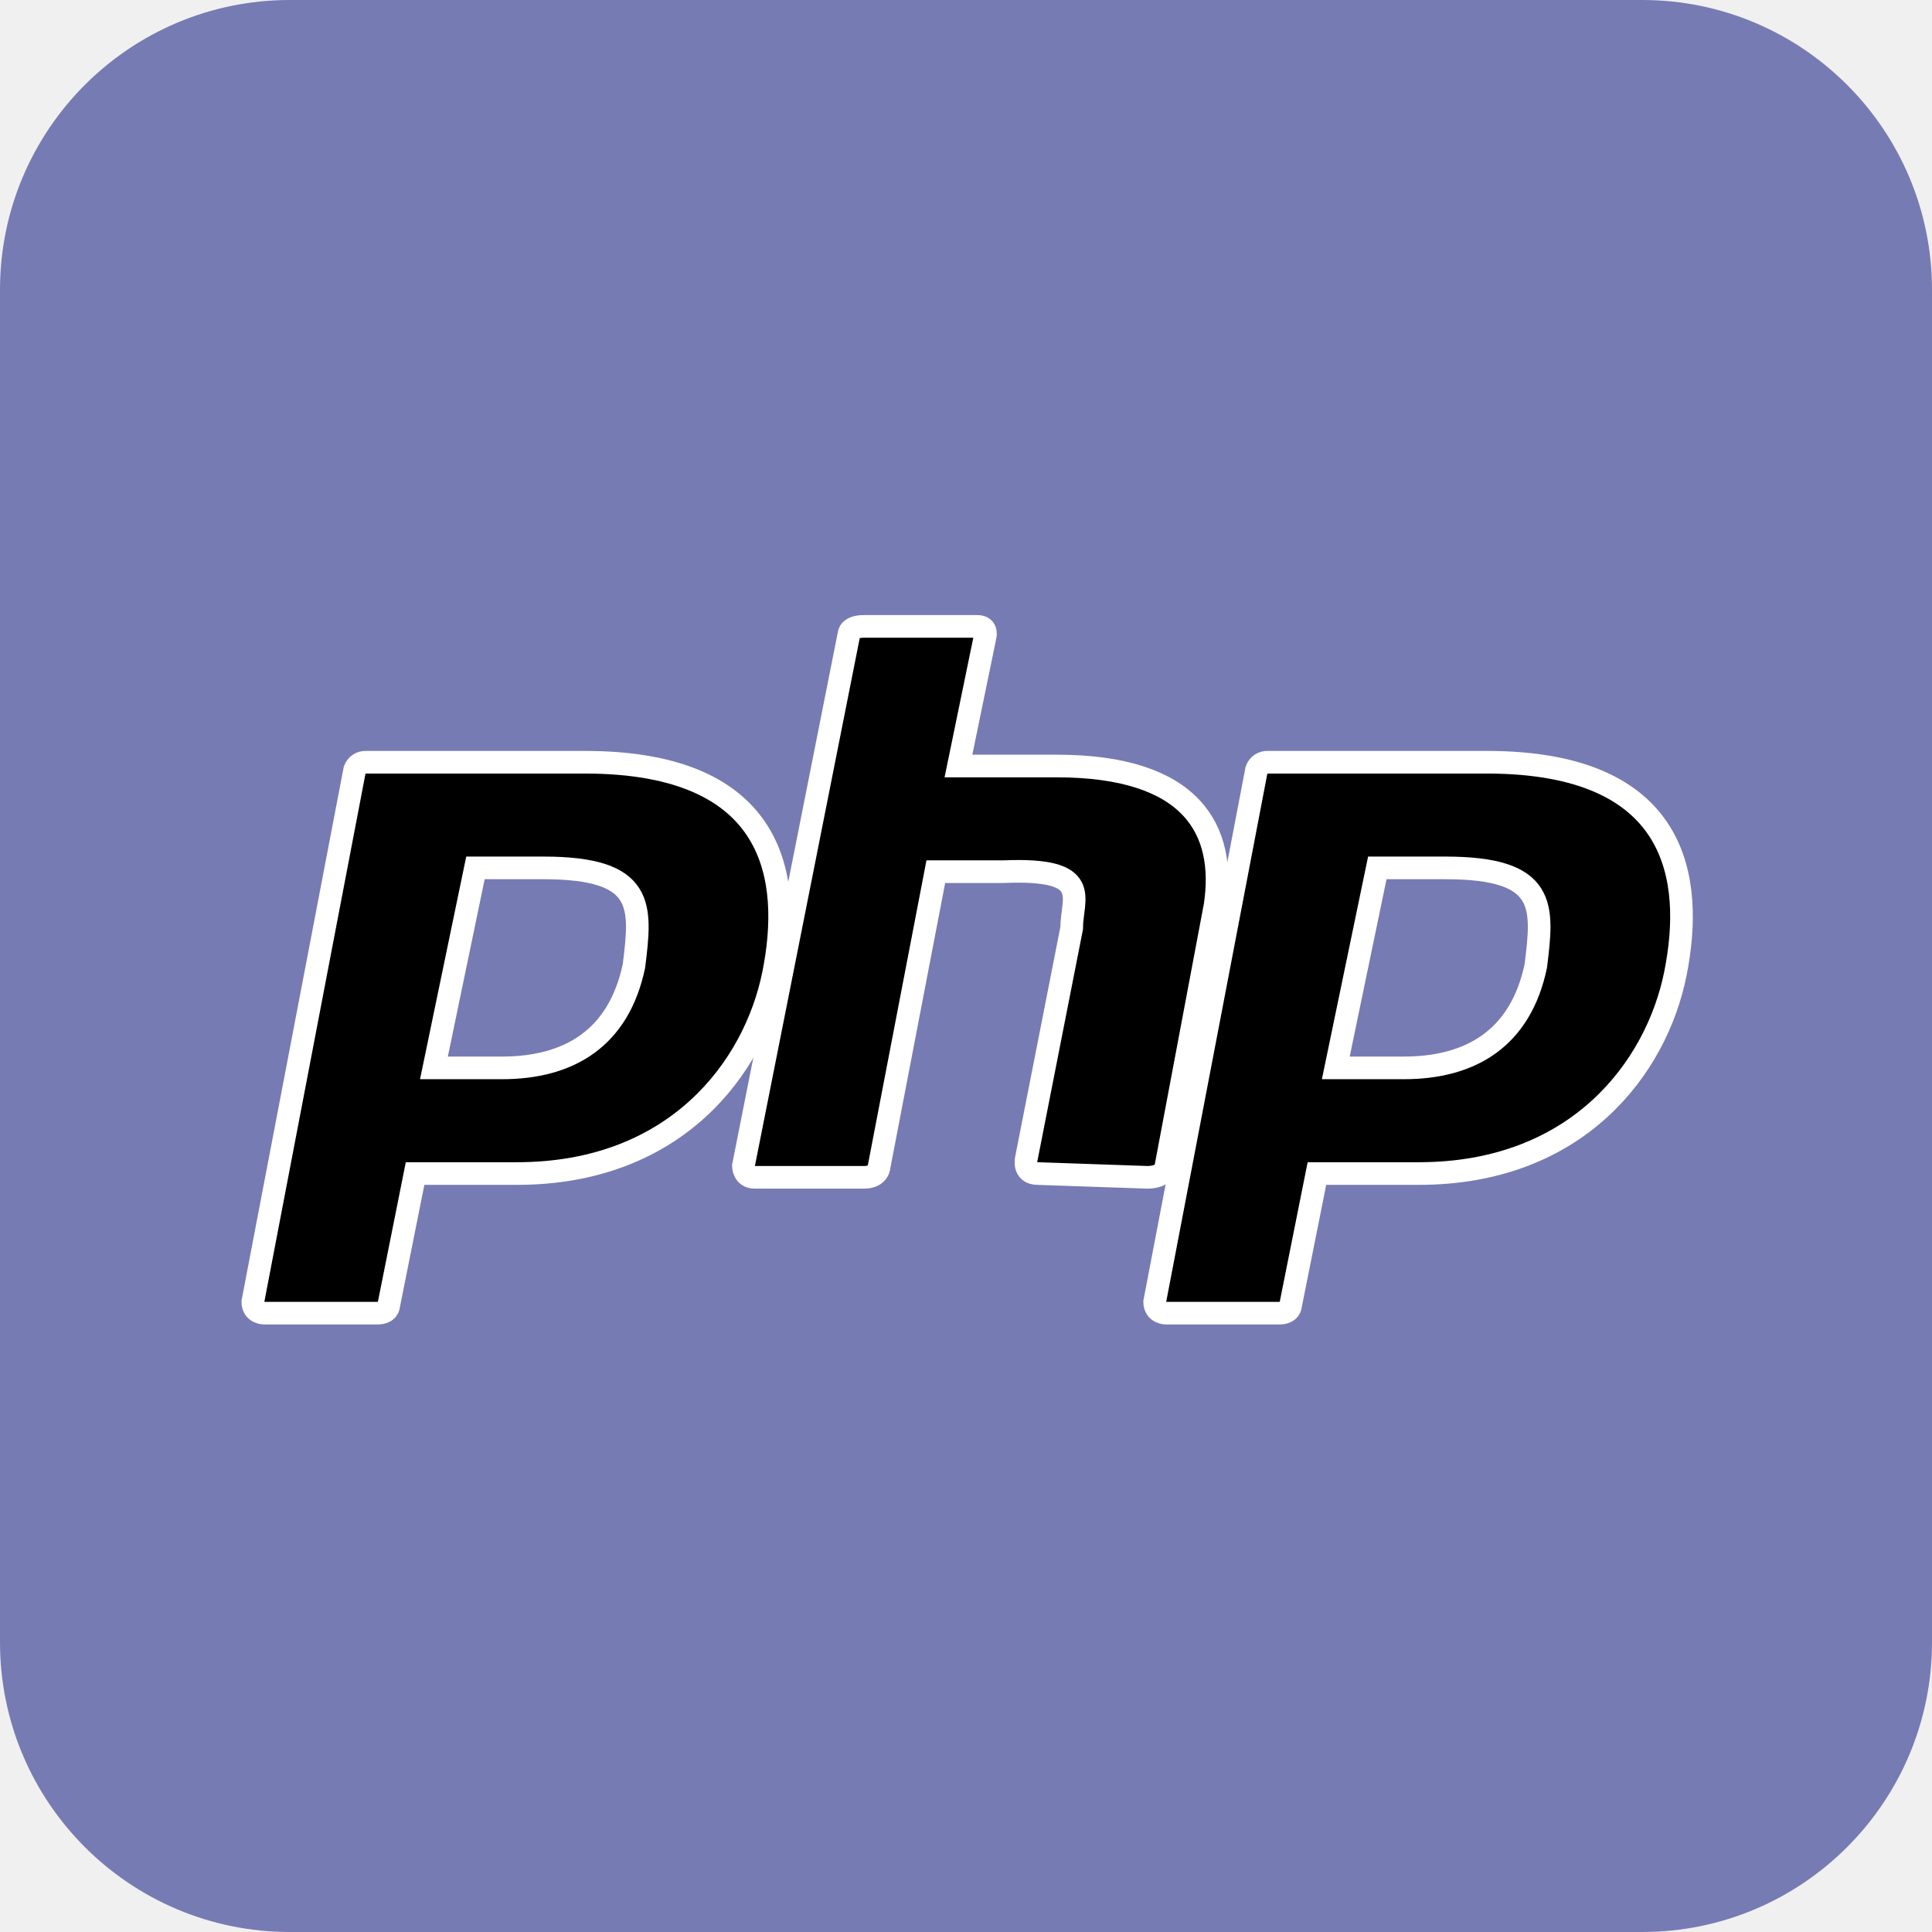
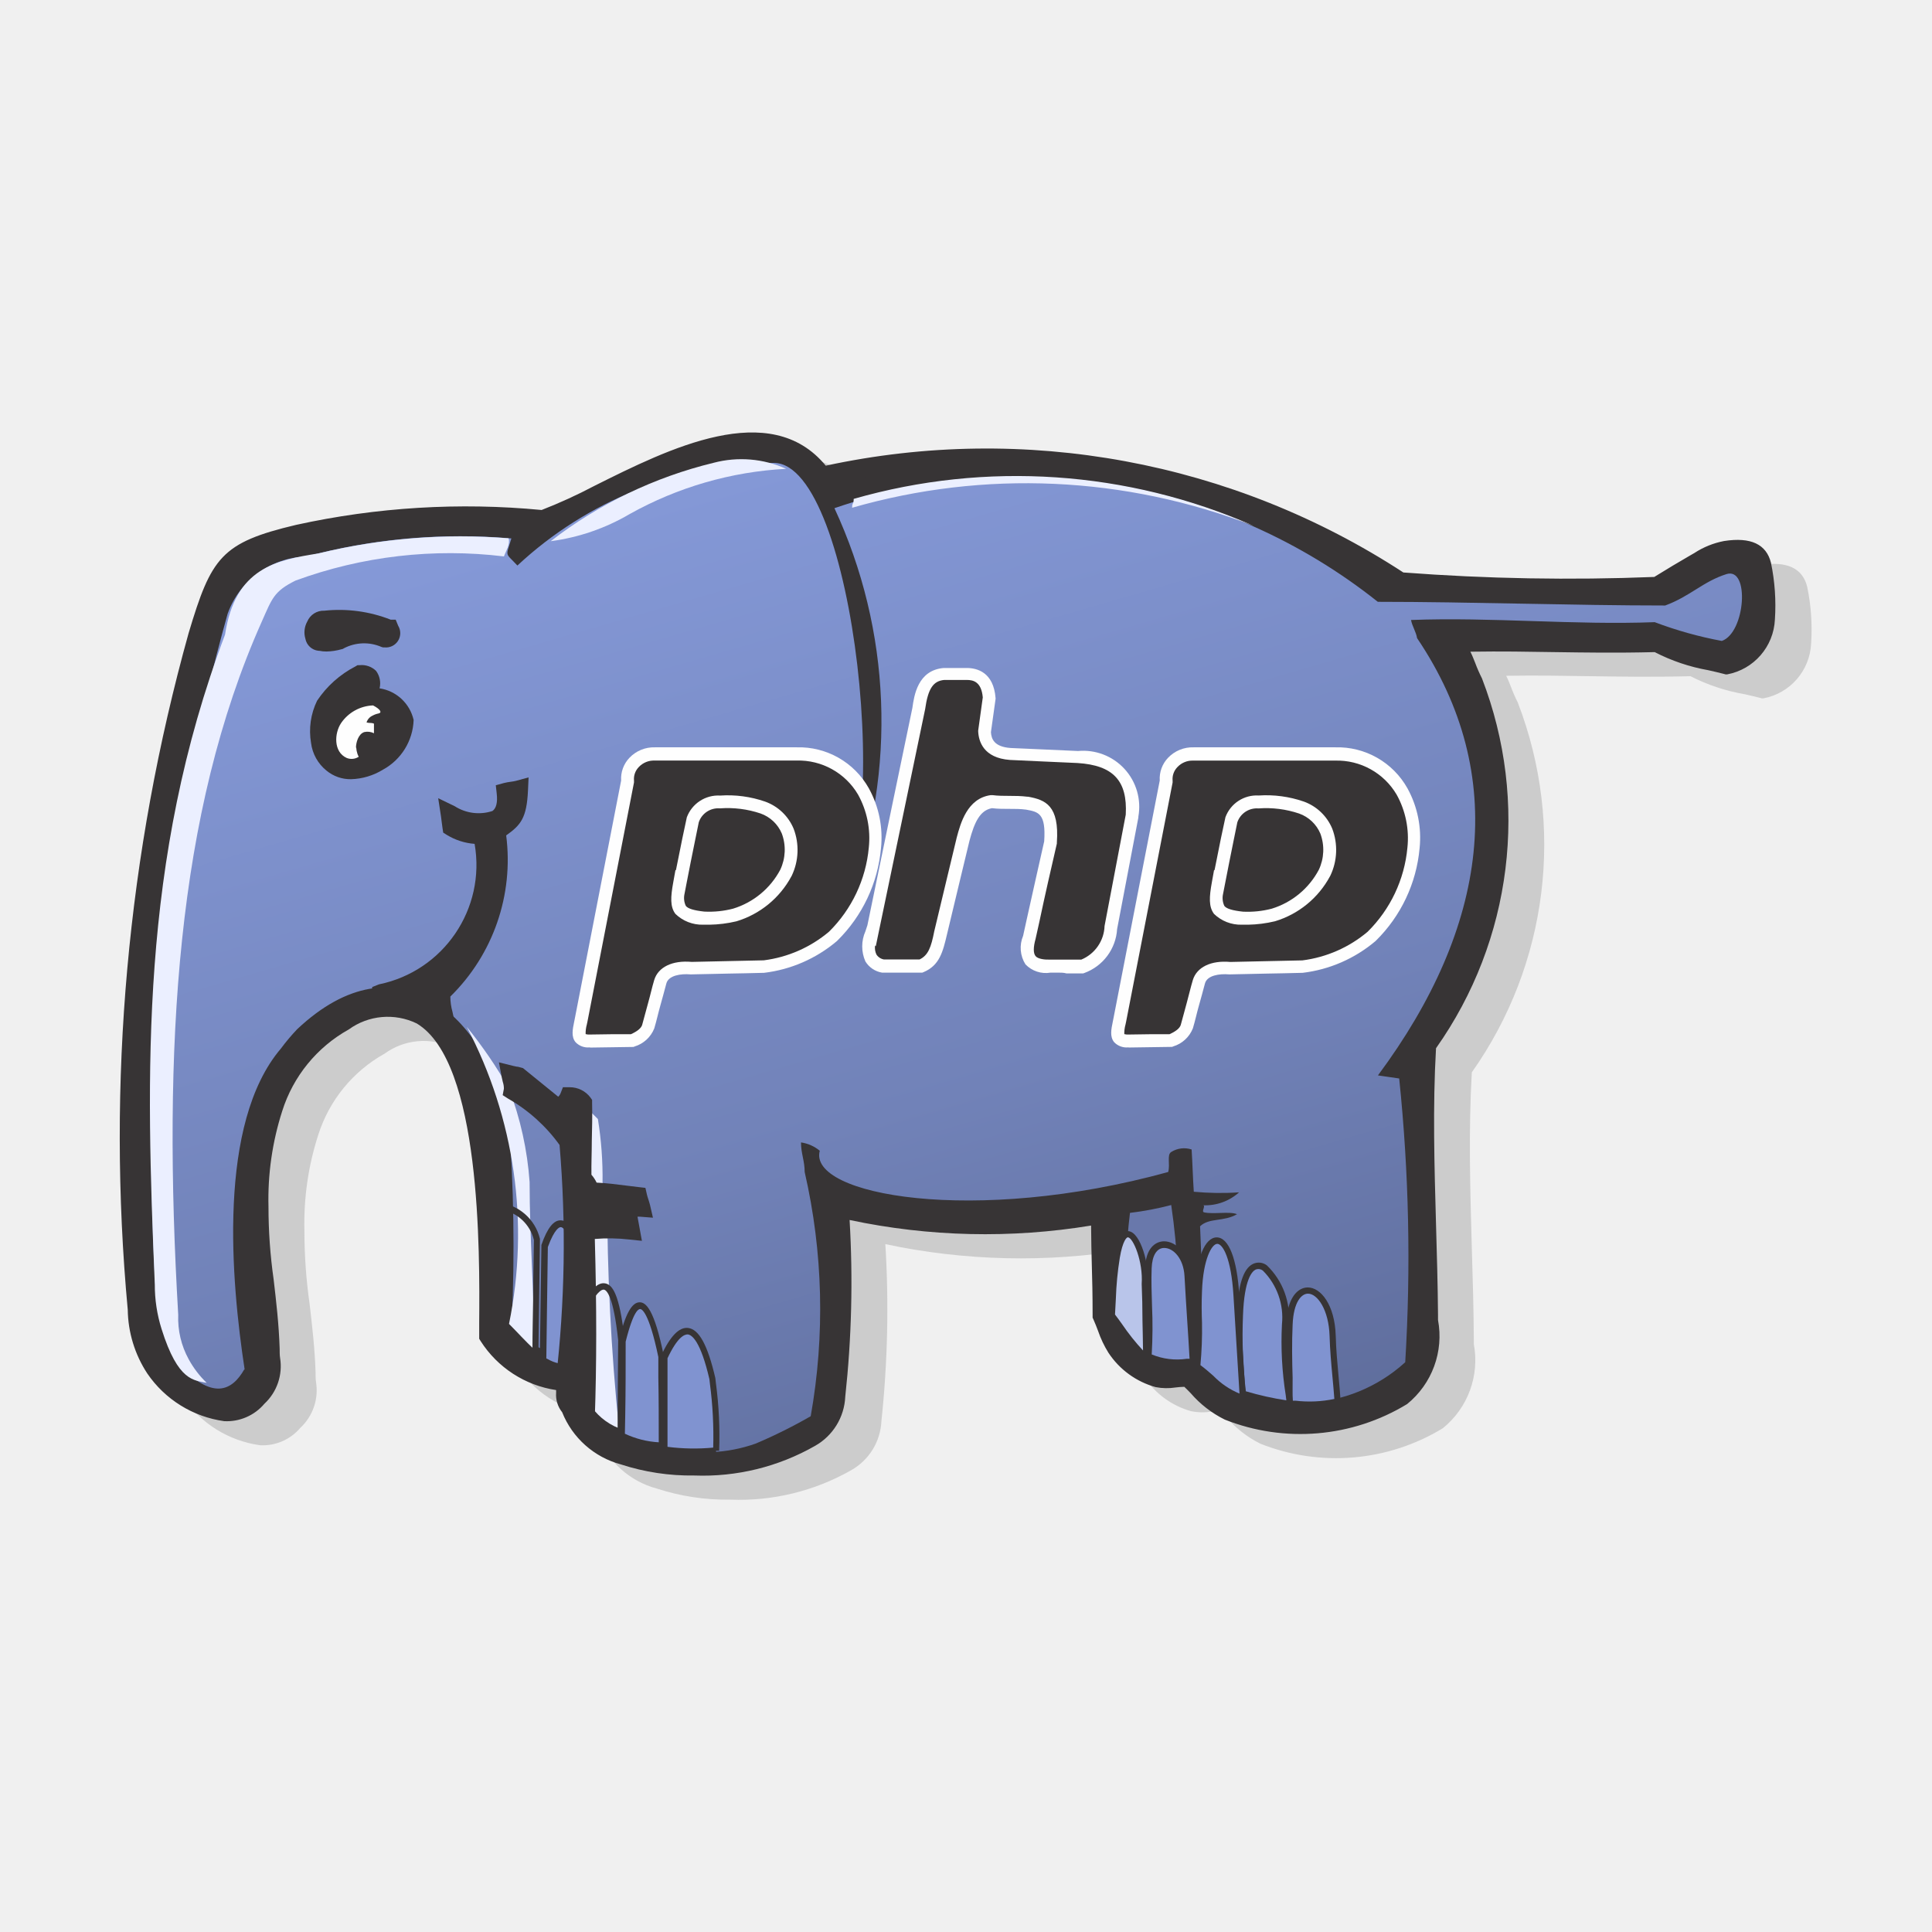
- <svg xmlns="http://www.w3.org/2000/svg" xmlns:xlink="http://www.w3.org/1999/xlink" aria-label="PHP" role="img" viewBox="0 0 512 512">
-   <rect width="512" height="512" rx="15%" fill="#777bb3" />
-   <g stroke="#ffffff" stroke-width="6">
-     <path id="a" d="M155 202H97a3 3 0 0 0-3 2L67 345c0 3 3 3 3 3h30c3 0 3-2 3-2l7-35h27c42 0 63-28 68-53s1-56-50-56zm13 54c-4 19-17 27-35 27h-18l11-53h18c27 0 26 10 24 26z" />
-     <path d="M275 311c-4 0-3-4-3-4l12-61c0-8 6-16-18-15h-18l-15 78s0 3-4 3h-29c-3 0-3-3-3-3l28-141s0-2 4-2h30c3 0 2 3 2 3l-7 34h26c36 0 45 17 42 37l-13 69s0 3-5 3z" />
-     <use xlink:href="#a" x="239" />
-   </g>
+ <svg xmlns="http://www.w3.org/2000/svg" width="800px" height="800px" viewBox="0 0 32 32">
+   <defs>
+     <linearGradient id="a" x1="-134.514" y1="-206.113" x2="-134.455" y2="-206.235" gradientTransform="matrix(247.636, 0, 0, -153.765, 33318.948, -31686.704)" gradientUnits="userSpaceOnUse">
+       <stop offset="0" stop-color="#8a9fe0" />
+       <stop offset="0.588" stop-color="#7182b8" />
+       <stop offset="1" stop-color="#576490" />
+     </linearGradient>
+   </defs>
+   <path d="M14.486,20.381a17.345,17.345,0,0,1-.046,3.133.835.835,0,0,1-.439.709c-.831.617-3.616.765-3.963-.546-.128-.005-.026-.429-.148-.413a1.561,1.561,0,0,1-1.2-.735c.005-1.434.163-6.607-2.4-5.214a2.506,2.506,0,0,0-1.168,1.429,4.91,4.91,0,0,0-.24,1.643c-.02.714.158,1.495.184,2.352.01.383.071.48-.214.806-.459.525-1.26.082-1.693-.495a1.893,1.893,0,0,1-.291-.969,31.065,31.065,0,0,1,1-11.148c.367-1.23.495-1.408,1.663-1.684a12.948,12.948,0,0,1,4.05-.24c1.051-.342,3.545-2.194,4.621-.724a12.527,12.527,0,0,1,9.579,1.75,37.083,37.083,0,0,0,4.259.077c.2-.128.434-.265.638-.383a1.381,1.381,0,0,1,.495-.209c.23-.036.53-.046.6.24a3.292,3.292,0,0,1,.061.893.808.808,0,0,1-.643.76,4.02,4.02,0,0,1-1.148-.372c-1.3.036-2.1-.036-3.4,0,.209.224.2.372.352.668a6.381,6.381,0,0,1-.775,5.979c-.092,1.49.02,2.995.031,4.49.005.515.041,1.005-.444,1.347a3.263,3.263,0,0,1-2.867.24,2.523,2.523,0,0,1-.668-.556,2.807,2.807,0,0,1-.5.01,1.213,1.213,0,0,1-.689-.505,3.606,3.606,0,0,1-.235-.525c0-.7-.026-.974-.026-1.673a10.67,10.67,0,0,1-4.346-.122Z" style="fill:#ccc" />
+   <path d="M12.095,24.839a3.748,3.748,0,0,1-1.217-.184,1.452,1.452,0,0,1-.972-.864.46.46,0,0,1-.1-.322l0-.045a1.8,1.8,0,0,1-1.25-.811l-.024-.039,0-.26c.009-1.182.032-4.323-1.034-4.962a1.1,1.1,0,0,0-1.128.1,2.356,2.356,0,0,0-1.1,1.349,4.783,4.783,0,0,0-.228,1.588,8.525,8.525,0,0,0,.085,1.2c.043.366.087.746.1,1.145,0,.059,0,.11.007.156a.849.849,0,0,1-.26.76.817.817,0,0,1-.665.288,1.849,1.849,0,0,1-1.276-.792,1.973,1.973,0,0,1-.322-1.053A31.068,31.068,0,0,1,3.719,10.887c.375-1.255.54-1.5,1.779-1.793a13.117,13.117,0,0,1,4.068-.247,8.378,8.378,0,0,0,.875-.4c1.232-.616,2.91-1.453,3.831-.334a12.633,12.633,0,0,1,9.567,1.768A36.054,36.054,0,0,0,28,9.953c.2-.123.412-.251.606-.363l.056-.032a1.366,1.366,0,0,1,.494-.2c.444-.069.7.053.777.361a3.477,3.477,0,0,1,.065.939.97.97,0,0,1-.791.909l-.026,0-.025-.007c-.085-.022-.171-.042-.26-.062A3.127,3.127,0,0,1,28,11.2c-.633.016-1.155.007-1.659,0-.433-.007-.878-.015-1.394-.007.032.063.055.124.08.186a2.467,2.467,0,0,0,.112.256,6.533,6.533,0,0,1-.761,6.126c-.056.966-.027,1.957,0,2.916.015.491.03,1,.033,1.5v.086a1.448,1.448,0,0,1-.513,1.393,3.4,3.4,0,0,1-3.02.257,1.8,1.8,0,0,1-.564-.437c-.035-.036-.07-.072-.106-.106-.049,0-.1.006-.145.011a.952.952,0,0,1-.33-.006,1.375,1.375,0,0,1-.783-.571,1.779,1.779,0,0,1-.171-.361c-.023-.061-.047-.123-.076-.188l-.014-.031v-.034c0-.347-.006-.594-.013-.832-.005-.2-.01-.4-.012-.659a10.815,10.815,0,0,1-4-.092,17.55,17.55,0,0,1-.065,2.931.984.984,0,0,1-.5.813A3.748,3.748,0,0,1,12.095,24.839Zm-1.969-1.318h.036l.03.114a1.106,1.106,0,0,0,.791.718,3.912,3.912,0,0,0,2.922-.259.687.687,0,0,0,.375-.6,17.157,17.157,0,0,0,.055-2.976l-.085-.024L14.6,19.8l.041.463a10.678,10.678,0,0,0,4.169.088l.181-.024v.182c0,.347.006.594.013.832s.012.473.013.807c.025.059.047.116.069.171a1.524,1.524,0,0,0,.139.3,1.057,1.057,0,0,0,.6.44.729.729,0,0,0,.216,0,1.888,1.888,0,0,1,.244-.013l.06,0,.044.041c.054.05.108.105.162.16a1.537,1.537,0,0,0,.46.366,3.1,3.1,0,0,0,2.712-.224c.388-.274.383-.65.377-1.127v-.087c0-.5-.018-1-.033-1.492-.029-.987-.059-2.008,0-3.009l0-.066.05-.044a6.184,6.184,0,0,0,.739-5.785,2.755,2.755,0,0,1-.126-.287.911.911,0,0,0-.2-.346l-.241-.259.353-.01c.654-.018,1.188-.009,1.706,0s1.045.018,1.691,0h.047l.04.025a2.716,2.716,0,0,0,.835.289c.082.019.163.037.242.057a.671.671,0,0,0,.471-.609,3.141,3.141,0,0,0-.058-.847c-.014-.061-.041-.176-.416-.117a1.065,1.065,0,0,0-.384.158l-.056.032c-.2.114-.429.253-.631.379l-.037.023h-.043a36.326,36.326,0,0,1-4.278-.077l-.042,0-.035-.024a12.347,12.347,0,0,0-9.461-1.725l-.1.018-.059-.08c-.747-1.02-2.334-.227-3.493.352a7.889,7.889,0,0,1-.95.43l-.032.01-.033,0a12.792,12.792,0,0,0-4,.236c-1.121.264-1.2.4-1.547,1.574a30.75,30.75,0,0,0-1,11.09,1.683,1.683,0,0,0,.258.884,1.551,1.551,0,0,0,1.033.666.5.5,0,0,0,.413-.179.552.552,0,0,0,.182-.532c0-.049-.006-.1-.007-.164-.011-.386-.055-.758-.1-1.118a8.754,8.754,0,0,1-.087-1.243,5.022,5.022,0,0,1,.251-1.7,2.67,2.67,0,0,1,1.24-1.509,1.4,1.4,0,0,1,1.444-.1c1.223.733,1.2,3.89,1.19,5.238v.167a1.4,1.4,0,0,0,1.028.622.2.2,0,0,1,.15.045.4.4,0,0,1,.1.3C10.123,23.471,10.124,23.5,10.126,23.521Zm-.216-.1h0Z" style="fill:#ccc" />
+   <path d="M13.891,19.981a17.345,17.345,0,0,1-.046,3.133.835.835,0,0,1-.439.709c-.831.617-3.616.765-3.963-.546-.128-.005-.026-.429-.148-.413a1.561,1.561,0,0,1-1.2-.735c.005-1.434.163-6.607-2.4-5.214a2.506,2.506,0,0,0-1.168,1.429,4.91,4.91,0,0,0-.24,1.643c-.02.714.158,1.495.184,2.352.01.383.071.48-.214.806-.459.525-1.26.082-1.693-.495a1.893,1.893,0,0,1-.291-.969,31.065,31.065,0,0,1,1-11.148c.367-1.23.495-1.408,1.663-1.684a12.948,12.948,0,0,1,4.05-.24c1.051-.342,3.545-2.194,4.621-.724a12.527,12.527,0,0,1,9.579,1.75,37.083,37.083,0,0,0,4.259.077c.2-.128.434-.265.638-.383a1.381,1.381,0,0,1,.495-.209c.23-.036.53-.046.6.24a3.292,3.292,0,0,1,.061.893.808.808,0,0,1-.643.76,4.02,4.02,0,0,1-1.148-.372c-1.3.036-2.1-.036-3.4,0,.209.224.2.372.352.668a6.381,6.381,0,0,1-.775,5.979c-.092,1.49.02,2.995.031,4.49.005.515.041,1.005-.444,1.347a3.263,3.263,0,0,1-2.867.24,2.523,2.523,0,0,1-.668-.556,2.807,2.807,0,0,1-.5.01,1.213,1.213,0,0,1-.689-.505,3.606,3.606,0,0,1-.235-.525c0-.7-.026-.974-.026-1.673a10.67,10.67,0,0,1-4.346-.122Z" style="fill:#373435" />
+   <path d="M11.5,24.439a3.748,3.748,0,0,1-1.217-.184,1.452,1.452,0,0,1-.972-.864.46.46,0,0,1-.1-.322l0-.045a1.8,1.8,0,0,1-1.25-.811l-.024-.039,0-.26c.009-1.182.032-4.323-1.034-4.962a1.1,1.1,0,0,0-1.128.1,2.356,2.356,0,0,0-1.1,1.349,4.783,4.783,0,0,0-.228,1.588,8.522,8.522,0,0,0,.085,1.2c.043.367.087.746.1,1.146,0,.059,0,.11.007.156a.849.849,0,0,1-.26.76.816.816,0,0,1-.665.288,1.849,1.849,0,0,1-1.276-.792,1.974,1.974,0,0,1-.322-1.053A31.068,31.068,0,0,1,3.124,10.487c.375-1.255.54-1.5,1.779-1.793a13.115,13.115,0,0,1,4.068-.247,8.378,8.378,0,0,0,.875-.4c1.232-.616,2.91-1.454,3.831-.334a12.634,12.634,0,0,1,9.567,1.769,36.037,36.037,0,0,0,4.156.074c.195-.121.413-.252.606-.363l.056-.032a1.366,1.366,0,0,1,.494-.2c.444-.069.7.053.777.361a3.476,3.476,0,0,1,.065.939.97.97,0,0,1-.791.909l-.026,0-.025-.007c-.085-.022-.171-.042-.26-.062a3.127,3.127,0,0,1-.889-.3c-.633.016-1.155.007-1.659,0-.433-.007-.878-.015-1.394-.007.032.063.055.124.08.186a2.467,2.467,0,0,0,.112.256,6.534,6.534,0,0,1-.761,6.126c-.056.966-.027,1.957,0,2.915.014.492.029,1,.033,1.5v.086a1.448,1.448,0,0,1-.512,1.393,3.4,3.4,0,0,1-3.02.257,1.8,1.8,0,0,1-.564-.437c-.035-.036-.07-.072-.106-.106-.049,0-.1.006-.145.011a.95.95,0,0,1-.33-.006,1.375,1.375,0,0,1-.783-.571,1.769,1.769,0,0,1-.171-.361c-.023-.061-.047-.123-.076-.188l-.014-.031v-.034c0-.347-.006-.594-.013-.832-.005-.2-.011-.4-.012-.659a10.817,10.817,0,0,1-4-.092A17.56,17.56,0,0,1,14,23.135a.984.984,0,0,1-.5.813A3.748,3.748,0,0,1,11.5,24.439ZM9.531,23.121h.036l.03.114a1.106,1.106,0,0,0,.791.718,3.911,3.911,0,0,0,2.922-.259.687.687,0,0,0,.375-.6,17.162,17.162,0,0,0,.055-2.976l-.085-.024L14,19.405l.041.463a10.679,10.679,0,0,0,4.169.088l.181-.024v.182c0,.347.006.594.013.832s.012.473.013.807c.025.059.047.116.069.172a1.514,1.514,0,0,0,.139.3,1.057,1.057,0,0,0,.6.44.722.722,0,0,0,.216,0,1.888,1.888,0,0,1,.244-.013l.06,0,.044.041c.054.05.108.1.162.16a1.539,1.539,0,0,0,.46.366,3.1,3.1,0,0,0,2.712-.224c.388-.274.383-.65.377-1.127v-.087c0-.5-.018-1-.033-1.493-.029-.987-.059-2.007,0-3.008l0-.066.05-.044a6.185,6.185,0,0,0,.739-5.785,2.755,2.755,0,0,1-.126-.287.911.911,0,0,0-.2-.346l-.241-.259.353-.01c.654-.018,1.188-.009,1.706,0s1.045.018,1.691,0h.047l.04.025a2.716,2.716,0,0,0,.835.289c.082.019.163.037.242.057a.671.671,0,0,0,.471-.609,3.144,3.144,0,0,0-.058-.847c-.014-.061-.041-.175-.416-.117a1.064,1.064,0,0,0-.384.158l-.057.032c-.2.115-.431.254-.631.379L27.5,9.87h-.043a36.353,36.353,0,0,1-4.278-.077l-.042,0L23.1,9.767a12.347,12.347,0,0,0-9.461-1.725l-.1.018-.059-.08c-.747-1.02-2.334-.227-3.493.352a7.889,7.889,0,0,1-.95.43l-.032.01-.033,0a12.788,12.788,0,0,0-4,.236c-1.121.264-1.2.4-1.547,1.574a30.75,30.75,0,0,0-1,11.09,1.683,1.683,0,0,0,.258.884,1.551,1.551,0,0,0,1.033.666.493.493,0,0,0,.413-.179.552.552,0,0,0,.182-.532c0-.049-.006-.1-.007-.164-.011-.386-.055-.758-.1-1.118a8.743,8.743,0,0,1-.087-1.243,5.022,5.022,0,0,1,.251-1.7,2.67,2.67,0,0,1,1.24-1.509,1.4,1.4,0,0,1,1.444-.1c1.223.733,1.2,3.89,1.19,5.238v.167A1.4,1.4,0,0,0,9.28,22.7a.2.2,0,0,1,.15.045.4.4,0,0,1,.1.3C9.528,23.071,9.529,23.1,9.531,23.121Zm-.216-.1h0Z" style="fill:#373435" />
+   <path d="M18.572,19.946a4.782,4.782,0,0,0,.946-.189,11.582,11.582,0,0,1,.137,2.749,1.177,1.177,0,0,1-1.134-.663A8.774,8.774,0,0,1,18.572,19.946Z" style="fill:#6978ab" />
+   <path d="M19.622,22.666a1.33,1.33,0,0,1-1.242-.749l-.015-.028,0-.032a8.978,8.978,0,0,1,.052-1.932l.016-.124.124-.014a4.7,4.7,0,0,0,.915-.182l.164-.053.04.168a10.177,10.177,0,0,1,.147,2.484l-.008.459-.154,0Zm-.944-.87a1,1,0,0,0,.821.545l0-.144a10.985,10.985,0,0,0-.1-2.238,5.036,5.036,0,0,1-.683.13A8.609,8.609,0,0,0,18.677,21.8Z" style="fill:#373435" />
+   <path d="M4.052,22.683c-.225-1.474-.454-4.075.6-5.315a3.452,3.452,0,0,1,.27-.321c1.663-1.566,3.112-.219,3.505,1.515a27.314,27.314,0,0,1,.051,3.295,1.109,1.109,0,0,0,1.051.6c.153.316.112.551.286.76a2.5,2.5,0,0,0,2.7.694,8.441,8.441,0,0,0,.913-.454,10.14,10.14,0,0,0-.1-4.045c0-.184-.061-.306-.061-.49a.626.626,0,0,1,.311.138c-.2.734,2.556,1.239,5.771.352.036-.128-.026-.286.051-.332a.4.4,0,0,1,.337-.041c.015.235.02.464.036.7a4.654,4.654,0,0,0,.75.01.838.838,0,0,1-.6.214c.056,0-.031.107.02.117.148.036.429-.02.546.031-.219.128-.464.056-.612.2.036.78.056,1.617.087,2.4a2.591,2.591,0,0,0,3.311-.148,28.633,28.633,0,0,0-.1-4.7c-.117-.015-.235-.036-.352-.051,1.827-2.458,2.179-4.973.648-7.243-.015-.1-.082-.2-.1-.3,1.332-.051,2.7.087,4.036.036a6.478,6.478,0,0,0,1.112.311c.393-.138.464-1.229.077-1.107s-.6.367-1.015.52c-1.531,0-3.23-.061-4.76-.061a9.5,9.5,0,0,0-9-1.551,8.371,8.371,0,0,1,.26,6.427c-.087.286-1.408,1.122-.327.209,1.092-.928.408-7.375-.934-7.386a6.327,6.327,0,0,0-4.25,1.7c-.209-.224-.194-.133-.1-.449a9.863,9.863,0,0,0-3.4.3,1.428,1.428,0,0,0-1.3.949,33.949,33.949,0,0,0-1.2,11.094,4.574,4.574,0,0,0,.352,1.3c.6.658.924.469,1.123.122Z" style="fill:url(#a)" />
+   <path d="M6.446,10.422a2.187,2.187,0,0,0-1.063-.149.144.144,0,0,0-.153.1.2.2,0,0,0-.02.154c.031.087.036.082.112.1a.648.648,0,0,0,.3-.026.883.883,0,0,1,.746-.036c.112-.005.123-.051.087-.139Z" style="fill:#373435" />
+   <path d="M5.406,10.791a.566.566,0,0,1-.118-.012l-.013,0a.246.246,0,0,1-.217-.2.367.367,0,0,1,.031-.284.294.294,0,0,1,.283-.18,2.335,2.335,0,0,1,1.1.149h.082l.041.1a.237.237,0,0,1-.227.359H6.344l-.027-.008a.722.722,0,0,0-.62.022l-.018.011-.02.005A.989.989,0,0,1,5.406,10.791Zm-.044-.323a.5.5,0,0,0,.2-.02l.054-.027c-.07,0-.141,0-.213.011H5.377l-.006.012A.075.075,0,0,0,5.362,10.468Z" style="fill:#373435" />
+   <path d="M5.622,11.687a.549.549,0,0,1,.507-.311c.02-.128,0-.2-.164-.2a1.535,1.535,0,0,0-.578.51,1.051,1.051,0,0,0-.077.6.538.538,0,0,0,.2.352.666.666,0,0,0,.752-.031c.358-.209.716-.806.087-1.031a.963.963,0,0,0-.732.153c-.01.005-.015-.015,0-.041Z" style="fill:#373435" />
+   <path d="M5.816,12.906a.622.622,0,0,1-.408-.142.7.7,0,0,1-.256-.458,1.154,1.154,0,0,1,.1-.7,1.7,1.7,0,0,1,.635-.568l.035-.021H5.96a.338.338,0,0,1,.269.095.348.348,0,0,1,.058.289h0a.683.683,0,0,1,.564.524.975.975,0,0,1-.508.823A1.067,1.067,0,0,1,5.816,12.906ZM5.493,11.84a1.082,1.082,0,0,0-.024.432.38.38,0,0,0,.145.248c.193.161.506-.011.567-.047a.674.674,0,0,0,.352-.518c-.009-.1-.089-.172-.237-.225a.824.824,0,0,0-.593.138l-.013.007-.107.054-.088-.089Z" style="fill:#373435" />
+   <path d="M5.9,12.381a.4.4,0,0,0,.021.107.211.211,0,0,0,.021.046.215.215,0,0,1-.2.02c-.221-.1-.205-.41-.092-.578a.671.671,0,0,1,.529-.292c.118.061.154.118.092.133a.337.337,0,0,0-.1.036.183.183,0,0,0-.1.113c.051.015.077,0,.123.02v.159a.24.24,0,0,0-.159-.02c-.1.031-.139.174-.139.261Z" style="fill:#fefefe" />
+   <path d="M6.323,16.459A2.19,2.19,0,0,0,8,13.834a1.1,1.1,0,0,1-.511-.138c-.01-.066-.015-.133-.026-.2.414.2,1,.26.924-.373.056-.015.143-.02.2-.036-.02.444-.1.485-.373.674a3.01,3.01,0,0,1-.9,2.666.881.881,0,0,0,.036.414,1.233,1.233,0,0,0-1.026-.373Z" style="fill:#373435" />
+   <path d="M7.632,17.391l-.4-.442a1.081,1.081,0,0,0-.906-.32l-.162,0v-.28l.113-.045a2.02,2.02,0,0,0,1.584-2.327,1.028,1.028,0,0,1-.458-.147l-.062-.039L7.33,13.72c-.005-.035-.01-.07-.014-.105s-.007-.062-.012-.094l-.046-.3.273.132a.734.734,0,0,0,.625.08c.064-.045.088-.143.071-.291l-.015-.136.132-.036a.994.994,0,0,1,.119-.022.721.721,0,0,0,.08-.014l.212-.058-.01.219c-.021.456-.121.571-.361.742a3.172,3.172,0,0,1-.925,2.669.941.941,0,0,0,.035.252Zm-.7-1.008a1.2,1.2,0,0,1,.21.09.431.431,0,0,1,.021-.1l.011-.032.023-.025q.128-.137.237-.275A2.643,2.643,0,0,1,6.932,16.383Z" style="fill:#373435" />
+   <path d="M22.157,23.213c-.025-.377-.071-.708-.082-1.086-.025-.866-.683-1.055-.719-.189-.02.454,0,.882,0,1.31A2.244,2.244,0,0,0,22.157,23.213Z" style="fill:#8093d0" />
+   <path d="M21.739,23.32c-.1,0-.194-.006-.289-.012L21.3,23.3v-.05c0-.142,0-.283,0-.425,0-.286-.009-.582,0-.887.019-.453.2-.614.361-.614h0c.213,0,.447.283.463.8.006.231.026.442.046.665.013.136.025.274.035.418l0,.043-.041.012A1.523,1.523,0,0,1,21.739,23.32ZM21.41,23.2l.048,0a1.993,1.993,0,0,0,.643-.029c-.009-.128-.021-.251-.032-.372-.021-.225-.04-.437-.047-.672-.013-.431-.2-.7-.357-.7h0c-.108,0-.239.134-.255.512-.014.3-.009.6,0,.881C21.408,22.948,21.41,23.073,21.41,23.2Z" style="fill:#373435" />
+   <path d="M21.368,23.257a6.358,6.358,0,0,1-.081-1.317c.056-.8-.7-1.643-.751-.158a7.955,7.955,0,0,0,.051,1.3A5.155,5.155,0,0,0,21.368,23.257Z" style="fill:#8093d0" />
+   <path d="M21.429,23.321l-.069-.011a5.145,5.145,0,0,1-.79-.175l-.032-.011,0-.033a7.975,7.975,0,0,1-.051-1.31c.016-.479.1-.763.263-.845a.221.221,0,0,1,.234.023,1.2,1.2,0,0,1,.361.985A5.475,5.475,0,0,0,21.4,23.1Zm-.794-.277a5,5,0,0,0,.671.15l-.01-.083a5.645,5.645,0,0,1-.063-1.174,1.1,1.1,0,0,0-.313-.889.119.119,0,0,0-.126-.018c-.055.028-.185.159-.206.754A7.9,7.9,0,0,0,20.635,23.044Z" style="fill:#373435" />
+   <path d="M20.588,23.15l-.107-1.7c-.077-1.269-.587-1.121-.628-.076-.02.494.02.764-.026,1.259.24.163.49.484.761.51Z" style="fill:#8093d0" />
+   <path d="M20.583,23.2a1.1,1.1,0,0,1-.555-.331,2.5,2.5,0,0,0-.23-.188l-.026-.018,0-.031a6.217,6.217,0,0,0,.021-.72c0-.162,0-.329,0-.536.021-.533.162-.879.359-.881h0c.2,0,.338.357.374.956l.107,1.7h0v0l-.054,0Zm-.7-.589c.072.052.144.116.215.178a1.28,1.28,0,0,0,.432.293l-.1-1.624c-.038-.629-.181-.856-.268-.856h0c-.09,0-.233.249-.253.779-.009.2-.006.371,0,.531A6.444,6.444,0,0,1,19.883,22.609Z" style="fill:#373435" />
+   <path d="M11.865,24.028a7.005,7.005,0,0,0-.061-1.191c-.214-.92-.484-1.033-.8-.353v1.528a3.474,3.474,0,0,0,.862.01Z" style="fill:#8093d0" />
+   <path d="M11.542,24.1c-.166,0-.332-.015-.495-.03l-.1-.009,0-1.6c.153-.329.3-.482.448-.466.182.019.326.282.453.829l.01.087a6.605,6.605,0,0,1,.053,1.118h-.052l.007.046A2.073,2.073,0,0,1,11.542,24.1Zm-.486-.136h0a3.437,3.437,0,0,0,.757.013,6.638,6.638,0,0,0-.054-1.053l-.009-.081c-.146-.627-.288-.734-.359-.741-.055,0-.168.039-.335.395Z" style="fill:#373435" />
+   <path d="M10.3,23.776c.005-.586.01-.974.01-1.56.214-.862.433-.775.647.26.005.556.01.918.01,1.473a1.647,1.647,0,0,1-.673-.173Z" style="fill:#8093d0" />
+   <path d="M11.017,24.009l-.09-.01a1.627,1.627,0,0,1-.663-.177l-.175-.1h.154l0-.3c0-.41.007-.749.007-1.211l0-.013c.108-.434.214-.628.345-.628h0c.1,0,.241.105.4.89l0,.346c0,.385.007.7.007,1.139Zm-.667-.262a1.517,1.517,0,0,0,.561.142c0-.406,0-.711-.007-1.078l0-.335c-.157-.753-.277-.794-.3-.794s-.109.012-.241.54c0,.459,0,.8-.007,1.206Z" style="fill:#373435" />
+   <path d="M9.5,22.623c.031-.49.133-.985.163-1.475-.2-.97-.418-1.143-.647-.51-.01.628-.015,1.261-.025,1.889a.711.711,0,0,0,.51.1Z" style="fill:#8093d0" />
+   <path d="M9.373,22.7a.8.8,0,0,1-.348-.1l-.084-.038v-.035q.008-.471.013-.944t.013-.945l0-.017c.1-.287.206-.416.326-.408s.259.121.424.926v.014c-.015.247-.049.5-.082.741s-.066.49-.081.732v.046l-.042.009A.679.679,0,0,1,9.373,22.7Zm-.324-.2.02.009a.61.61,0,0,0,.385.082c.016-.235.048-.474.08-.705s.065-.486.081-.727c-.157-.763-.289-.831-.326-.834-.02,0-.1.017-.215.33q-.008.466-.013.935T9.049,22.492Z" style="fill:#373435" />
+   <path d="M19.021,22.468c.041-.521-.015-.955,0-1.465.015-.618.626-.439.652.128s.056.858.087,1.424a1.309,1.309,0,0,1-.733-.087Z" style="fill:#8093d0" />
+   <path d="M19.463,22.618a.922.922,0,0,1-.451-.1h-.044v-.057a7.342,7.342,0,0,0,.006-.836c-.006-.2-.013-.407-.006-.626.008-.322.167-.438.313-.439h0c.2,0,.427.215.442.566.015.289.03.5.044.721s.028.423.043.7l0,.054-.155.006C19.592,22.615,19.527,22.618,19.463,22.618Zm-.387-.184a1.1,1.1,0,0,0,.579.072l.048,0c-.014-.253-.027-.451-.04-.648-.014-.217-.028-.433-.044-.723s-.183-.465-.336-.465h0c-.125,0-.2.127-.208.336s0,.421.006.62A7.778,7.778,0,0,1,19.076,22.434Z" style="fill:#373435" />
+   <path d="M18.989,22.487c-.015-.382-.01-.841-.025-1.223.036-.525-.326-1.3-.468-.438a8.571,8.571,0,0,0-.081.963A4.066,4.066,0,0,0,18.989,22.487Z" style="fill:#b9c5ea" />
+   <path d="M19.046,22.595l-.089-.064A2.556,2.556,0,0,1,18.5,22c-.048-.067-.092-.128-.128-.174l-.013-.016v-.02c.007-.1.012-.2.016-.28a5.486,5.486,0,0,1,.066-.688c.018-.112.074-.452.253-.43.2.024.343.558.321.88.008.186.01.4.013.607s.005.42.013.61Zm-.578-.822c.035.045.075.1.119.162a3.567,3.567,0,0,0,.345.433c0-.158-.007-.327-.009-.491,0-.206-.005-.42-.013-.61.025-.372-.14-.763-.227-.773-.019-.006-.088.054-.136.341a5.4,5.4,0,0,0-.065.676C18.478,21.591,18.474,21.676,18.468,21.772Z" style="fill:#373435" />
+   <path d="M14.443,15.459c.26-1.24.515-2.48.775-3.725.041-.291.117-.551.423-.577h.372c.224,0,.352.133.372.4l-.076.551c.01.225.148.352.423.373.372.015.75.036,1.122.051.561.036.938.276.9.975-.117.617-.235,1.235-.352,1.847a.725.725,0,0,1-.474.648c-.168-.01-.357.01-.525,0-.291.015-.459-.092-.352-.475.107-.485.24-1.092.352-1.577.041-.577-.173-.607-.4-.648-.194-.026-.382,0-.576-.026-.286.041-.393.316-.474.623-.122.515-.25,1.031-.372,1.551-.056.281-.117.464-.326.551h-.622q-.352-.077-.2-.551Z" style="fill:#373435" />
+   <path d="M17.509,16.11c-.037,0-.073,0-.109,0a.468.468,0,0,1-.415-.137.511.511,0,0,1-.039-.473l.061-.278c.093-.422.2-.893.288-1.286.031-.465-.094-.488-.3-.526-.186-.025-.365,0-.565-.024-.2.036-.291.235-.373.542-.054.227-.11.458-.166.689-.069.286-.138.572-.206.86s-.123.514-.389.625l-.02.008-.666,0a.4.4,0,0,1-.276-.185.616.616,0,0,1,0-.5l.033-.1q.2-.969.4-1.939.172-.83.345-1.661c.028-.2.087-.625.519-.661h.381c.164,0,.445.064.478.5v.011l-.077.552c.007.113.054.242.324.262l.561.025.557.025a.928.928,0,0,1,1,1.087l0,.014c-.117.618-.235,1.235-.352,1.848a.829.829,0,0,1-.543.728l-.02.007h-.022c-.079,0-.164,0-.253,0C17.614,16.108,17.561,16.11,17.509,16.11Zm-.108-.216h.006c.079,0,.164,0,.253,0s.168,0,.25,0a.625.625,0,0,0,.385-.557q.176-.92.351-1.844c.031-.562-.208-.818-.8-.855l-.556-.025-.563-.026c-.44-.033-.518-.311-.525-.474V12.1l.076-.549c-.023-.256-.154-.289-.265-.289h-.372c-.184.016-.27.143-.318.485-.117.562-.232,1.115-.347,1.668q-.214,1.033-.43,2.064l-.04.193-.012-.012a.261.261,0,0,0,.023.151.187.187,0,0,0,.126.081h.587c.143-.068.192-.2.244-.466.069-.292.138-.579.207-.865q.084-.346.166-.691c.061-.228.172-.648.563-.7l.014,0,.015,0c.182.024.372,0,.576.026l.014,0c.286.052.519.145.476.759l0,.017c-.091.394-.2.868-.289,1.292l-.063.284c-.04.143-.04.241,0,.289s.157.061.243.057Z" style="fill:#fefefe" />
+   <path d="M9.624,16.894c.255-1.322.515-2.644.771-3.961a.426.426,0,0,1,.449-.449h2.348a1.231,1.231,0,0,1,1.107.623,1.587,1.587,0,0,1,.189.934,2.35,2.35,0,0,1-.694,1.465,2.186,2.186,0,0,1-1.148.5c-.4.01-.8.015-1.2.026-.23-.02-.459.041-.515.225-.071.25-.122.5-.194.745a.42.42,0,0,1-.265.23c-.23.005-.464.005-.694.01C9.532,17.246,9.583,17.1,9.624,16.894Zm1.638-2.266c.066-.347.148-.74.209-1.046a.452.452,0,0,1,.449-.3,1.825,1.825,0,0,1,.715.092.766.766,0,0,1,.383,1.082,1.437,1.437,0,0,1-.852.7,1.651,1.651,0,0,1-.51.051c-.439-.046-.475-.163-.4-.582Z" style="fill:#373435" />
+   <path d="M9.766,17.348a.283.283,0,0,1-.232-.085c-.076-.091-.05-.214-.023-.344l.009-.045q.211-1.092.425-2.184.172-.882.343-1.762a.5.5,0,0,1,.138-.377.559.559,0,0,1,.423-.173h2.343a1.327,1.327,0,0,1,1.2.681,1.693,1.693,0,0,1,.2.99,2.458,2.458,0,0,1-.724,1.532l-.012.011a2.288,2.288,0,0,1-1.2.521c-.206.006-.407.009-.607.013l-.6.013h-.012c-.161-.014-.364.016-.4.15s-.065.244-.1.367-.062.25-.1.377a.509.509,0,0,1-.326.3l-.019.008h-.02l-.345.005-.349.005Zm-.067-.22a.226.226,0,0,0,.076.007l.352-.005.322,0c.108-.048.17-.1.187-.154.035-.123.065-.245.1-.368s.062-.25.1-.376c.065-.214.3-.329.621-.3l.594-.013.6-.013a2.083,2.083,0,0,0,1.08-.474,2.246,2.246,0,0,0,.659-1.392,1.487,1.487,0,0,0-.178-.879,1.144,1.144,0,0,0-1.018-.564H10.844a.343.343,0,0,0-.263.107.285.285,0,0,0-.08.226l0,.015,0,.015q-.172.887-.346,1.777-.213,1.091-.425,2.184l-.01.047a.541.541,0,0,0-.02.166Zm2.052-1.812c-.035,0-.07,0-.106,0a.636.636,0,0,1-.458-.179c-.089-.119-.081-.277-.035-.528l.036-.2.007.007c.035-.179.073-.363.108-.536l.073-.343a.555.555,0,0,1,.552-.36,1.889,1.889,0,0,1,.745.1.806.806,0,0,1,.472.449.99.99,0,0,1-.03.776l-.007.013a1.536,1.536,0,0,1-.911.745A2.067,2.067,0,0,1,11.75,15.316Zm-.413-.512a.307.307,0,0,0,.021.2c.035.046.133.076.308.095a1.579,1.579,0,0,0,.476-.049,1.322,1.322,0,0,0,.781-.645.775.775,0,0,0,.025-.6.6.6,0,0,0-.351-.331,1.712,1.712,0,0,0-.674-.085.34.34,0,0,0-.35.23l-.061.3c-.048.236-.1.493-.145.729Z" style="fill:#fefefe" />
+   <path d="M18.545,16.894c.255-1.322.515-2.644.771-3.961a.426.426,0,0,1,.449-.449h2.348a1.231,1.231,0,0,1,1.107.623,1.587,1.587,0,0,1,.189.934,2.35,2.35,0,0,1-.694,1.465,2.186,2.186,0,0,1-1.148.5c-.4.01-.8.015-1.2.026-.23-.02-.459.041-.515.225-.071.25-.122.5-.194.745a.42.42,0,0,1-.265.23c-.23.005-.464.005-.694.01C18.453,17.246,18.5,17.1,18.545,16.894Zm1.638-2.266c.066-.347.148-.74.209-1.046a.452.452,0,0,1,.449-.3,1.825,1.825,0,0,1,.715.092.766.766,0,0,1,.383,1.082,1.437,1.437,0,0,1-.852.7,1.651,1.651,0,0,1-.51.051c-.439-.046-.475-.163-.4-.582Z" style="fill:#373435" />
+   <path d="M18.687,17.348a.284.284,0,0,1-.232-.085c-.076-.091-.05-.214-.023-.344l.009-.045q.21-1.089.423-2.176.173-.886.345-1.77a.5.5,0,0,1,.138-.377.559.559,0,0,1,.423-.173h2.343a1.327,1.327,0,0,1,1.2.681,1.694,1.694,0,0,1,.2.99,2.459,2.459,0,0,1-.724,1.532l-.012.011a2.288,2.288,0,0,1-1.2.521c-.206.006-.407.009-.607.013l-.6.013h-.012c-.162-.014-.364.016-.4.15s-.065.244-.1.366-.062.251-.1.377a.509.509,0,0,1-.326.3l-.019.008h-.02l-.345.005-.349.005Zm-.067-.22a.238.238,0,0,0,.076.007l.352-.005.322,0c.108-.048.17-.1.187-.154.035-.123.066-.246.1-.368s.062-.249.1-.375c.065-.214.3-.329.621-.3l.594-.013.6-.013a2.083,2.083,0,0,0,1.08-.474,2.246,2.246,0,0,0,.659-1.392,1.486,1.486,0,0,0-.178-.879,1.144,1.144,0,0,0-1.018-.564H19.765a.341.341,0,0,0-.263.107.285.285,0,0,0-.08.226l0,.015,0,.015q-.173.891-.347,1.785-.212,1.087-.423,2.176h0l-.01.047a.541.541,0,0,0-.02.166Zm2.052-1.812c-.035,0-.07,0-.106,0a.636.636,0,0,1-.458-.179c-.089-.119-.081-.277-.035-.528l.036-.2.007.007c.035-.18.073-.365.108-.539l.073-.341a.552.552,0,0,1,.552-.36,1.9,1.9,0,0,1,.745.1.806.806,0,0,1,.472.449.99.99,0,0,1-.03.776l-.007.013a1.536,1.536,0,0,1-.911.745A2.067,2.067,0,0,1,20.672,15.316Zm-.414-.511a.307.307,0,0,0,.021.2c.035.046.133.076.308.095a1.58,1.58,0,0,0,.476-.049,1.322,1.322,0,0,0,.781-.645.775.775,0,0,0,.025-.6.6.6,0,0,0-.351-.331,1.709,1.709,0,0,0-.674-.085.341.341,0,0,0-.35.23l-.061.3c-.048.237-.1.495-.145.731Z" style="fill:#fefefe" />
+   <path d="M3.425,22.906a1.615,1.615,0,0,1-.3-.393,1.41,1.41,0,0,1-.173-.735c-.26-4.433-.031-8.31,1.382-11.478.173-.388.2-.505.561-.684a7.429,7.429,0,0,1,3.452-.4c.036-.1.107-.2.076-.3a9.955,9.955,0,0,0-3.146.25c-.7.112-1.382.235-1.55,1.347-1.412,3.739-1.31,7.28-1.163,10.759a2.433,2.433,0,0,0,.112.74c.275.877.541.847.75.893Z" style="fill:#ebefff" />
+   <path d="M8.848,22.351c0-.923-.076-1.846-.076-2.773a5.413,5.413,0,0,0-.341-1.545,7.481,7.481,0,0,0-.7-1.025,7.387,7.387,0,0,1,.7,4.92C8.573,22.07,8.7,22.213,8.848,22.351Z" style="fill:#ebefff" />
+   <path d="M8.924,22.534l-.071-.027a1.536,1.536,0,0,1-.66-.542l-.069-.087h.065c.015-.331.009-.634,0-.928-.006-.31-.013-.63.005-.982l0-.059.059.009a.788.788,0,0,1,.69.6l0,.008v.008c-.005.344-.009.65-.013.955s-.008.622-.013.97Zm-.631-.614a1.519,1.519,0,0,0,.526.458c0-.316.008-.6.012-.891,0-.3.008-.607.013-.947a.672.672,0,0,0-.544-.505c-.014.324-.008.623,0,.913C8.3,21.255,8.31,21.572,8.293,21.92Z" style="fill:#373435" />
+   <path d="M10.252,23.657a1.022,1.022,0,0,1-.5-.423c-.036-1.648-.067-3.3-.1-4.949l.251.25a6.049,6.049,0,0,1,.077,1.051l.077.2A37.7,37.7,0,0,0,10.252,23.657Z" style="fill:#ebefff" />
+   <path d="M10.335,24.023,10.265,24a1.209,1.209,0,0,1-.673-.586L9.585,23.4V23.38c0-.549.01-1.117.01-1.673v-.014l.007-.012c.151-.275.281-.452.423-.424.111.022.236.151.32.935,0,.583-.01,1.177-.01,1.758Zm-.643-.65a1.124,1.124,0,0,0,.537.5c0-.557.005-1.124.01-1.674-.078-.729-.19-.829-.234-.838s-.13.047-.3.359C9.7,22.27,9.7,22.831,9.692,23.374Zm-.044.009h0Z" style="fill:#373435" />
+   <path d="M8.5,18.057a.708.708,0,0,0-.036-.25c.041.01.082.015.122.026l.647.526a.377.377,0,0,0,.2-.2.27.27,0,0,1,.214.1c.01.419-.02.832-.01,1.25a.356.356,0,0,1,.122.225,7.181,7.181,0,0,1,.8.077c.015.066.036.107.051.174a4.038,4.038,0,0,0-.9,0v.189a2.838,2.838,0,0,1,.7.051c.01.056.015.082.025.138a2.831,2.831,0,0,0-.749.01c.031,1.031.041,2.052,0,3.088-.082-.194-.239-.383-.326-.577a19.57,19.57,0,0,0,.061-3.976A2.746,2.746,0,0,0,8.5,18.057Z" style="fill:#373435" />
+   <path d="M9.544,23.524a1.979,1.979,0,0,0-.155-.274,2.414,2.414,0,0,1-.17-.3L9.2,22.909l.006-.045a19.407,19.407,0,0,0,.062-3.9,2.7,2.7,0,0,0-.852-.767l-.09-.058.02-.106a.343.343,0,0,0-.018-.113c-.007-.027-.013-.053-.018-.079l-.046-.245.242.06.052.011c.023,0,.047.009.07.015l.034.009.584.474a.156.156,0,0,0,.039-.057l.039-.1h.111a.427.427,0,0,1,.345.171l.027.039v.048c.005.213,0,.427-.005.633,0,.183-.009.372-.006.558a.572.572,0,0,1,.086.131c.166.007.33.029.49.049l.206.025.112.013.025.11a.73.73,0,0,0,.021.072c.01.031.021.063.03.1l.049.212-.217-.017-.039,0,.073.4-.211-.022a2.894,2.894,0,0,0-.569-.009c.032,1.14.03,2.082,0,2.954ZM9.53,22.86l.019.036q0-.108,0-.219Q9.542,22.769,9.53,22.86ZM9.315,18.5a1.989,1.989,0,0,1,.175.215c0-.115,0-.231,0-.346A.62.62,0,0,1,9.315,18.5Z" style="fill:#373435" />
+   <path d="M9.121,8.964a3.473,3.473,0,0,0,1.307-.449,5.948,5.948,0,0,1,2.593-.75,1.8,1.8,0,0,0-1.2-.1A7.176,7.176,0,0,0,9.121,8.964Z" style="fill:#ebefff" />
+   <path d="M14.114,8.41a10.412,10.412,0,0,1,6.65.3,9.77,9.77,0,0,0-6.624-.447C14.139,8.365,14.114,8.314,14.114,8.41Z" style="fill:#ebefff" />
</svg>
